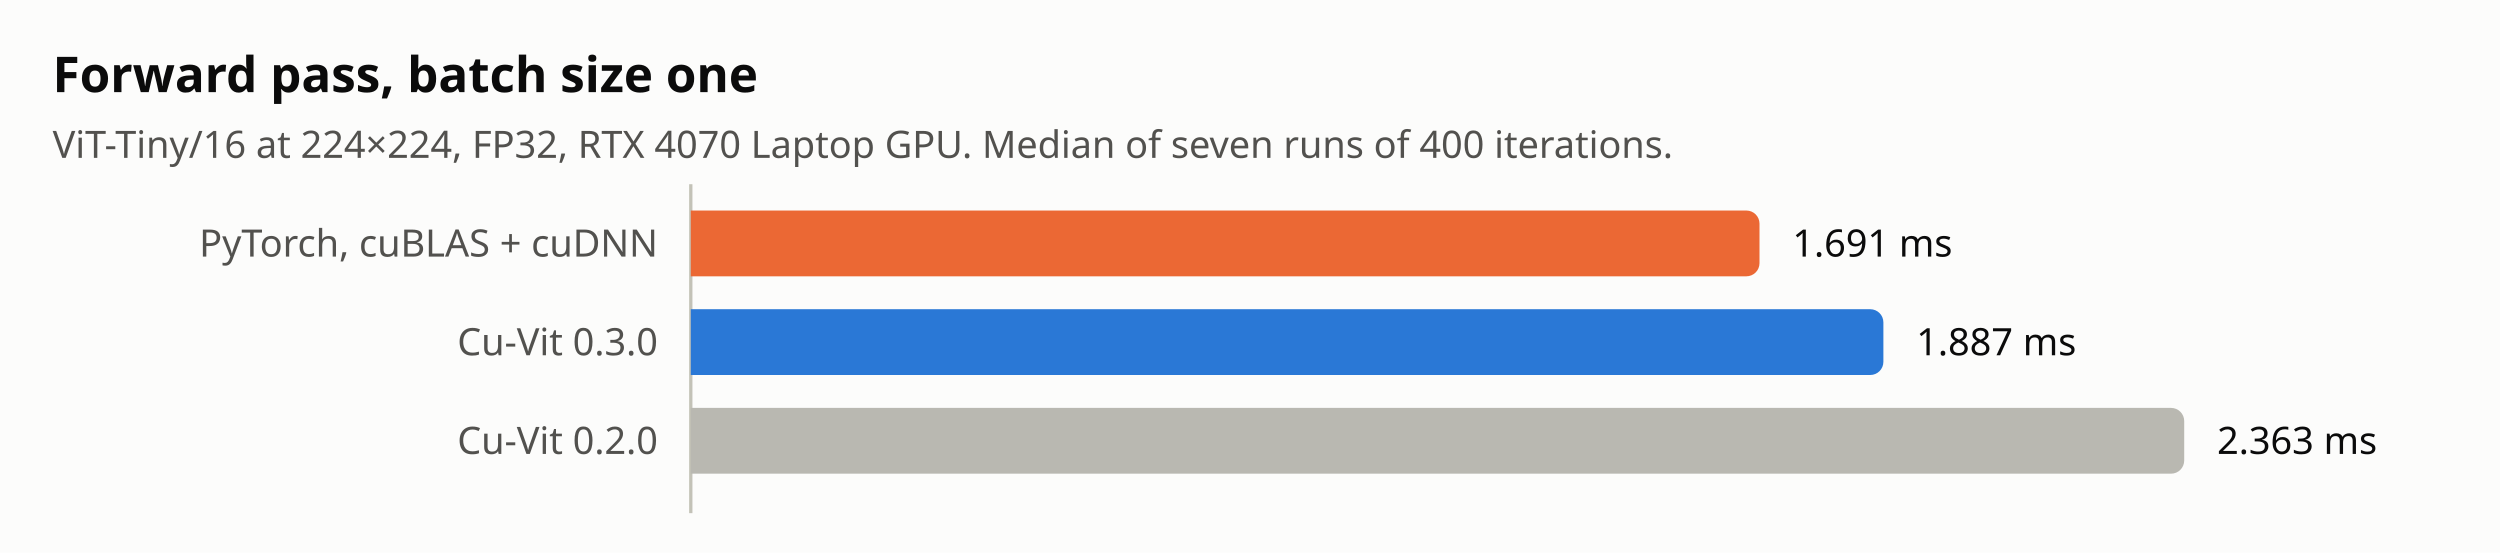
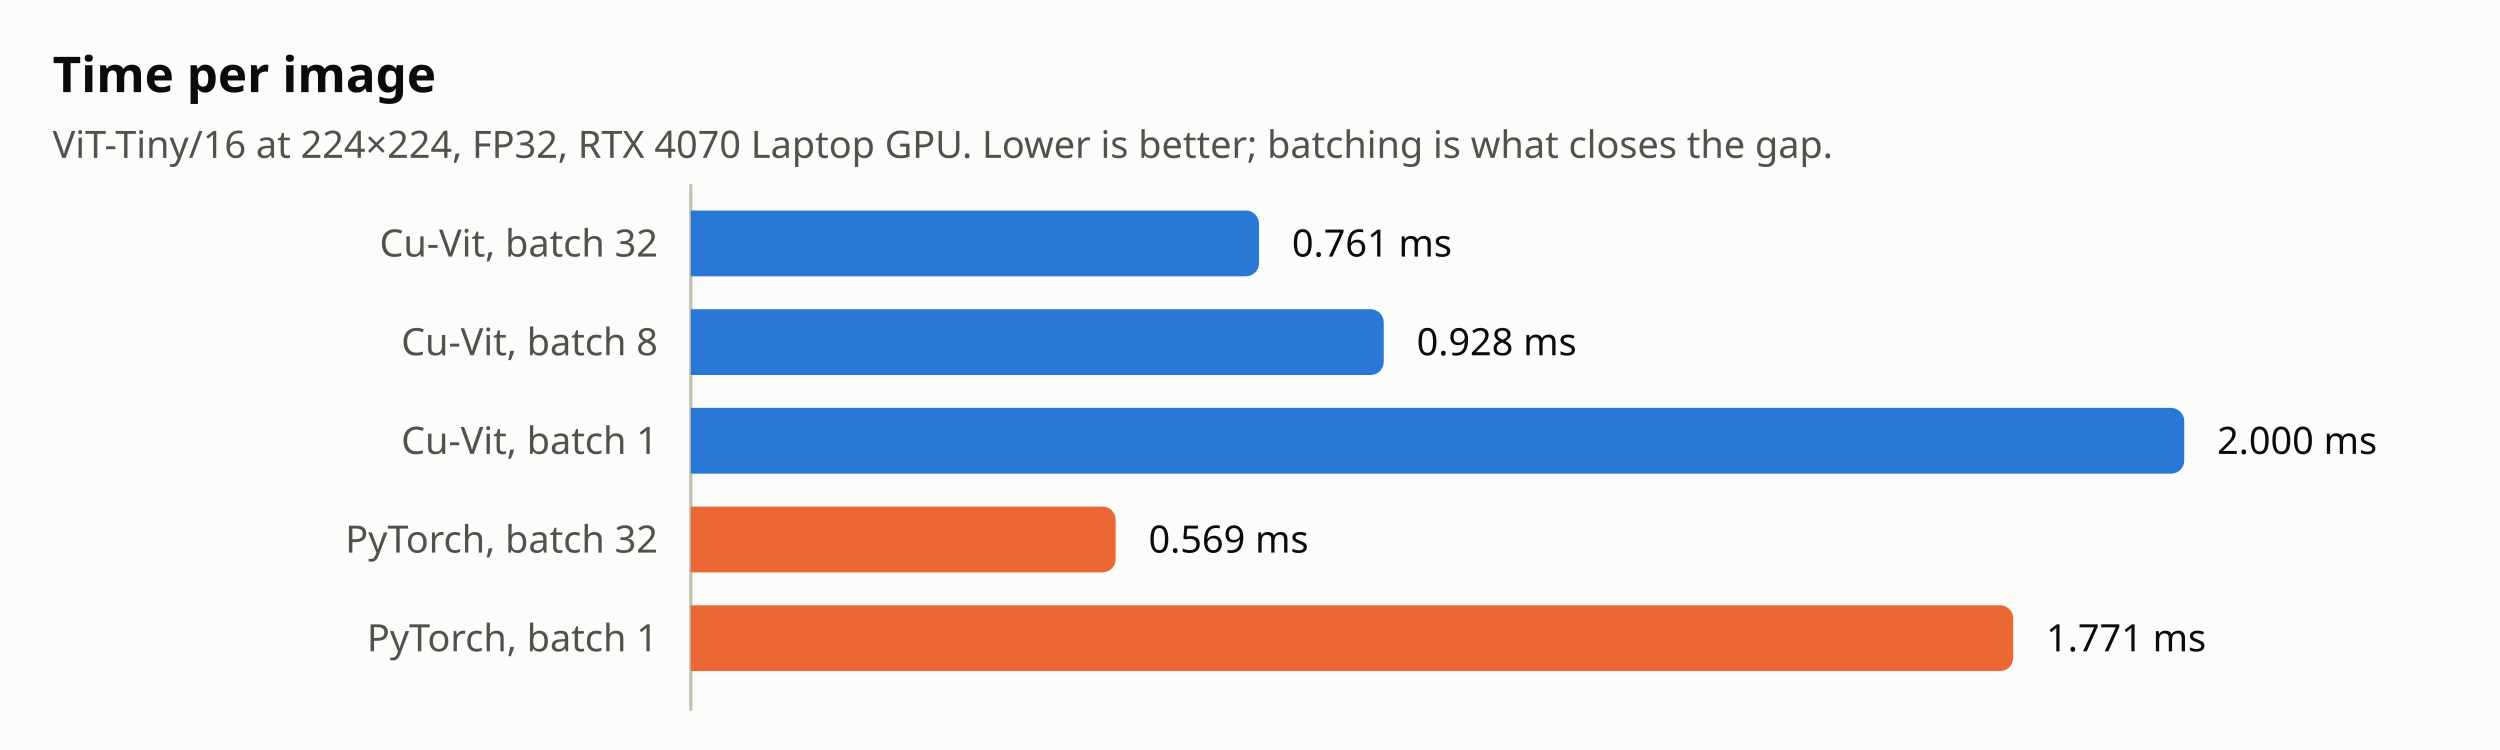
- <svg xmlns="http://www.w3.org/2000/svg" width="760" height="168" viewBox="0 0 760 168" role="img" aria-label="Forward pass, batch size one. ViT-Tiny/16 at 224×224, FP32, RTX 4070 Laptop GPU. Median of seven runs of 400 iterations.">
-   <rect width="760" height="168" fill="#fcfcfb" />
+ <svg xmlns="http://www.w3.org/2000/svg" width="760" height="228" viewBox="0 0 760 228" role="img" aria-label="Time per image. ViT-Tiny/16 at 224×224, FP32, RTX 4070 Laptop GPU. Lower is better; batching is what closes the gap.">
+   <rect width="760" height="228" fill="#fcfcfb" />
  <g font-family="-apple-system, BlinkMacSystemFont, 'Segoe UI', 'Noto Sans', Helvetica, Arial, sans-serif">
-     <text x="16" y="28" font-size="15" font-weight="600" fill="#0b0b0b">Forward pass, batch size one</text>
-     <text x="16" y="48" font-size="11.5" fill="#52514e">ViT-Tiny/16 at 224×224, FP32, RTX 4070 Laptop GPU. Median of seven runs of 400 iterations.</text>
-     <line x1="210" y1="56" x2="210" y2="156" stroke="#c3c2b7" stroke-width="1" />
-     <text x="200" y="78" font-size="11.5" text-anchor="end" fill="#52514e">PyTorch, cuBLAS + cuDNN</text>
-     <path d="M210,64h320.89a4,4 0 0 1 4,4v12a4,4 0 0 1 -4,4h-320.89z" fill="#eb6834" />
-     <text x="544.89" y="78" font-size="11.5" fill="#0b0b0b">1.691 ms</text>
-     <text x="200" y="108" font-size="11.5" text-anchor="end" fill="#52514e">Cu-Vit 0.3.0</text>
-     <path d="M210,94h358.55a4,4 0 0 1 4,4v12a4,4 0 0 1 -4,4h-358.55z" fill="#2a78d6" />
-     <text x="582.55" y="108" font-size="11.5" fill="#0b0b0b">1.887 ms</text>
-     <text x="200" y="138" font-size="11.5" text-anchor="end" fill="#52514e">Cu-Vit 0.2.0</text>
-     <path d="M210,124h450.00a4,4 0 0 1 4,4v12a4,4 0 0 1 -4,4h-450.00z" fill="#b9b8b1" />
-     <text x="674.00" y="138" font-size="11.5" fill="#0b0b0b">2.363 ms</text>
+     <text x="16" y="28" font-size="15" font-weight="600" fill="#0b0b0b">Time per image</text>
+     <text x="16" y="48" font-size="11.5" fill="#52514e">ViT-Tiny/16 at 224×224, FP32, RTX 4070 Laptop GPU. Lower is better; batching is what closes the gap.</text>
+     <line x1="210" y1="56" x2="210" y2="216" stroke="#c3c2b7" stroke-width="1" />
+     <text x="200" y="78" font-size="11.5" text-anchor="end" fill="#52514e">Cu-Vit, batch 32</text>
+     <path d="M210,64h168.75a4,4 0 0 1 4,4v12a4,4 0 0 1 -4,4h-168.75z" fill="#2a78d6" />
+     <text x="392.75" y="78" font-size="11.5" fill="#0b0b0b">0.761 ms</text>
+     <text x="200" y="108" font-size="11.5" text-anchor="end" fill="#52514e">Cu-Vit, batch 8</text>
+     <path d="M210,94h206.66a4,4 0 0 1 4,4v12a4,4 0 0 1 -4,4h-206.66z" fill="#2a78d6" />
+     <text x="430.66" y="108" font-size="11.5" fill="#0b0b0b">0.928 ms</text>
+     <text x="200" y="138" font-size="11.5" text-anchor="end" fill="#52514e">Cu-Vit, batch 1</text>
+     <path d="M210,124h450.00a4,4 0 0 1 4,4v12a4,4 0 0 1 -4,4h-450.00z" fill="#2a78d6" />
+     <text x="674.00" y="138" font-size="11.5" fill="#0b0b0b">2.000 ms</text>
+     <text x="200" y="168" font-size="11.5" text-anchor="end" fill="#52514e">PyTorch, batch 32</text>
+     <path d="M210,154h125.16a4,4 0 0 1 4,4v12a4,4 0 0 1 -4,4h-125.16z" fill="#eb6834" />
+     <text x="349.16" y="168" font-size="11.5" fill="#0b0b0b">0.569 ms</text>
+     <text x="200" y="198" font-size="11.5" text-anchor="end" fill="#52514e">PyTorch, batch 1</text>
+     <path d="M210,184h398.02a4,4 0 0 1 4,4v12a4,4 0 0 1 -4,4h-398.02z" fill="#eb6834" />
+     <text x="622.02" y="198" font-size="11.5" fill="#0b0b0b">1.771 ms</text>
  </g>
</svg>
